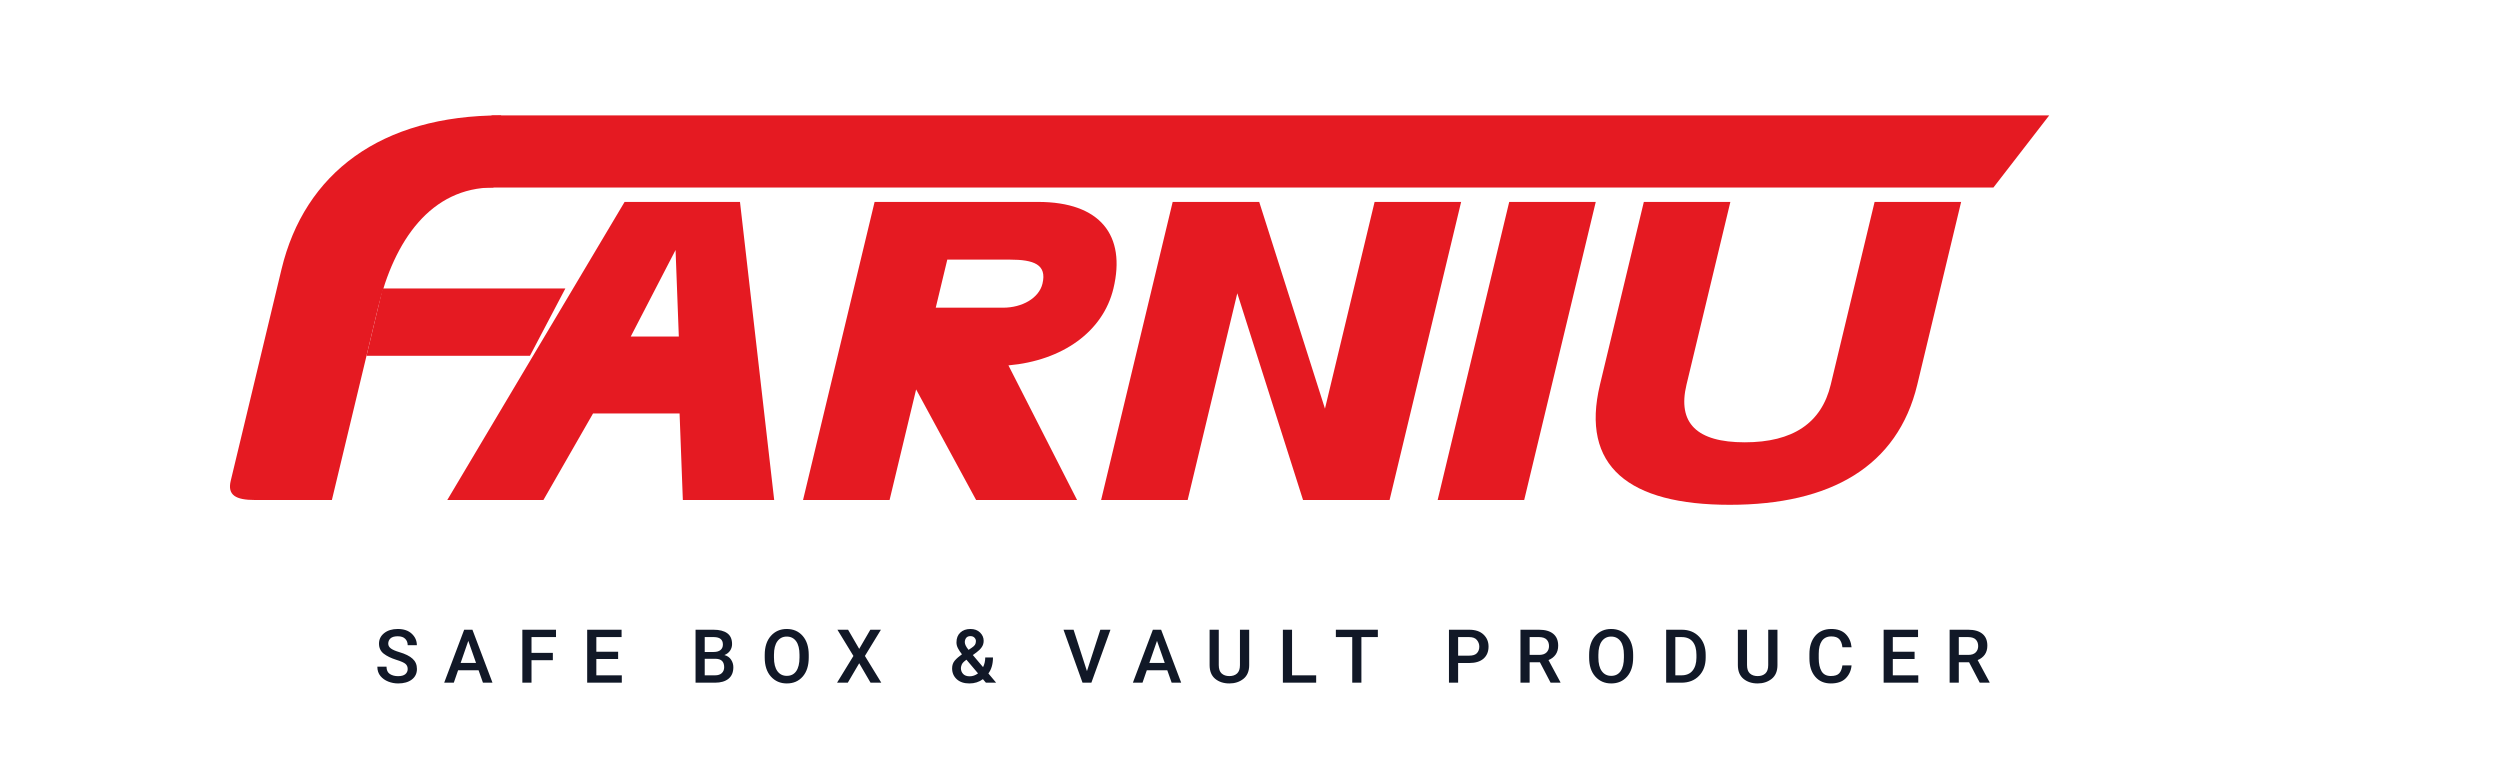
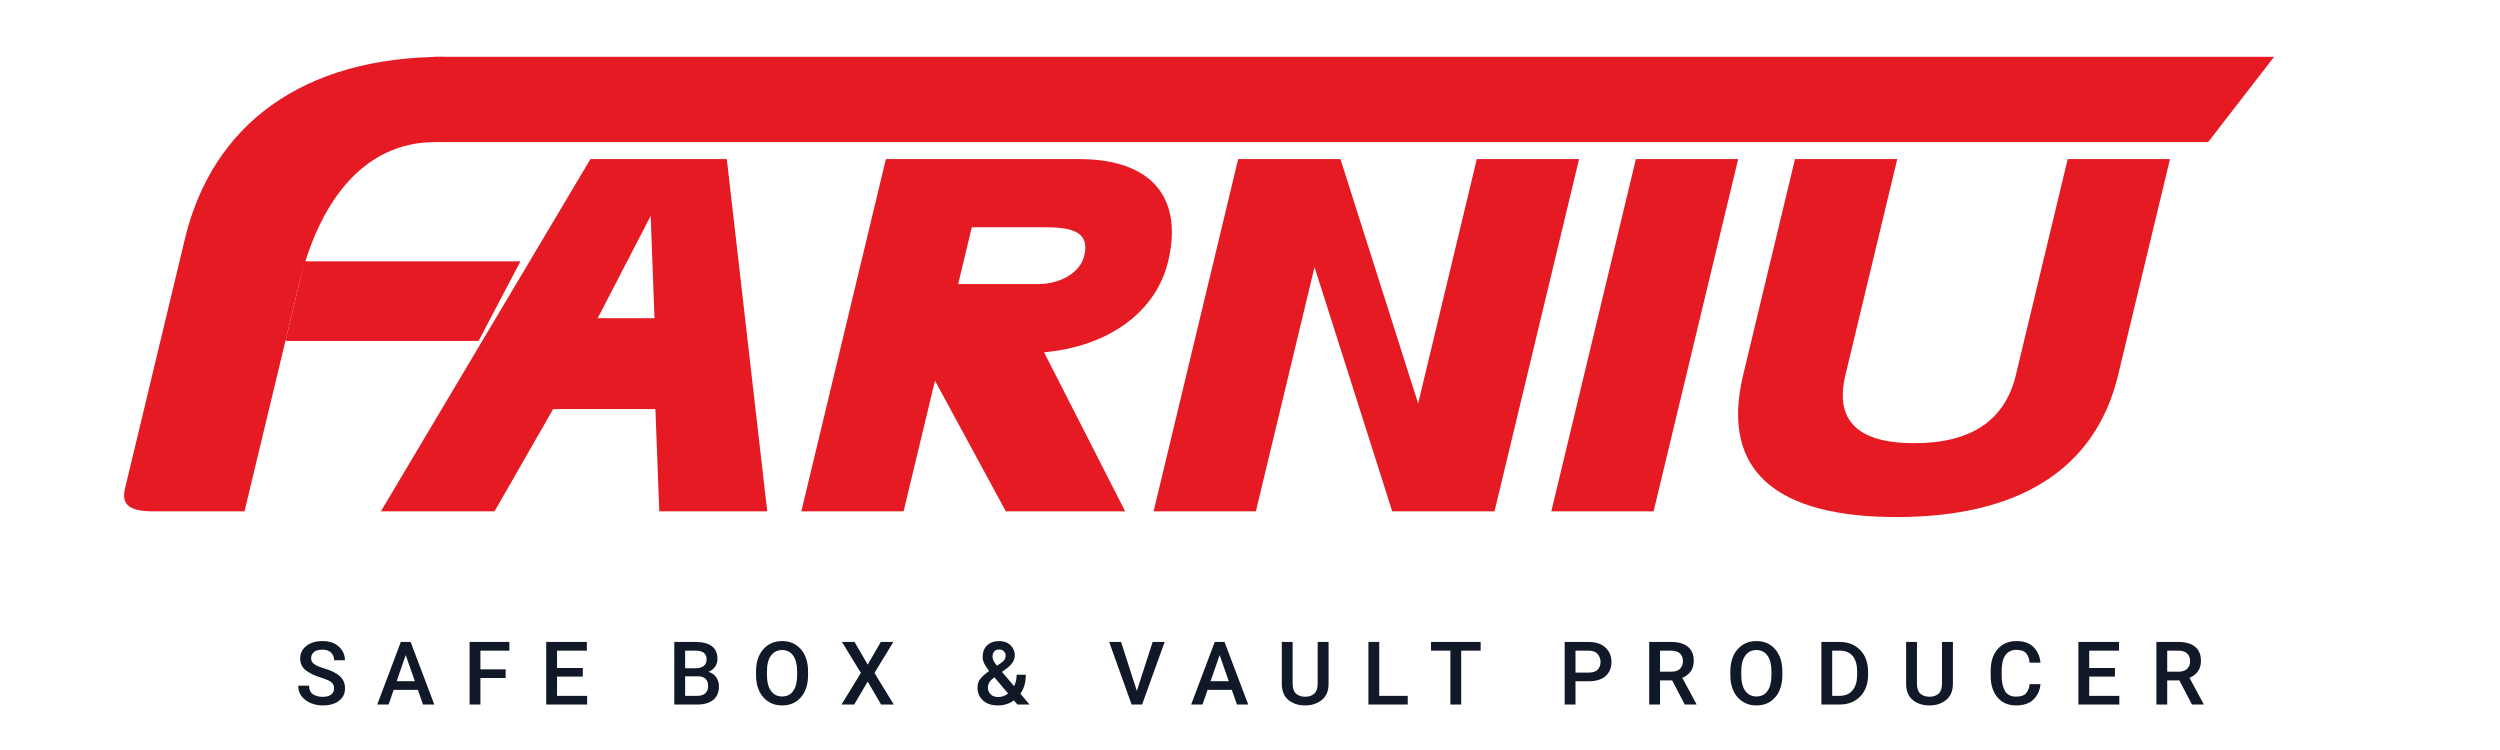
- <svg xmlns="http://www.w3.org/2000/svg" viewBox="0 0 520 160" width="100%" height="100%">
+ <svg xmlns="http://www.w3.org/2000/svg" viewBox="26 14 440 132" width="100%" height="100%">
  <defs>
    <style>
      .farniv-red { fill: #E51A22; }
      .farniv-sub {
        font-family: 'Montserrat', system-ui, -apple-system, BlinkMacSystemFont, 'Segoe UI', Roboto, sans-serif;
        font-size: 15.5px;
        font-weight: 500;
        letter-spacing: 0.32em;
        text-anchor: middle;
      }
    </style>
  </defs>
  <g transform="skewX(-13.5) translate(40, 6)" class="farniv-red">
    <path d="M 68 18               L 392 18               L 384 33               L 70 33               Z" />
    <path d="M 70 18              C 45 18, 32 30, 32 50              L 32 94              C 32 97, 34 98, 38 98              L 54 98              L 54 58              C 54 44, 59 33, 72 33              Z" />
    <path d="M 54 54 L 92 54 L 88 68 L 54 68 Z" />
    <path d="M 78 98               L 100 36               L 124 36               L 146 98               L 127 98               L 122 80               L 104 80               L 98 98               Z               M 108 64               L 118 64               L 113 46               Z" />
    <path d="M 152 36               L 186 36               C 199 36, 206 43, 206 54               C 206 63, 199 69, 188 70               L 209 98               L 188 98               L 170 75               L 170 98               L 152 98               Z               M 170 58               L 184 58               C 188 58, 191 56, 191 53               C 191 49, 188 48, 183 48               L 170 48               Z" />
    <path d="M 214 36               L 232 36               L 256 79               L 256 36               L 274 36               L 274 98               L 256 98               L 232 55               L 232 98               L 214 98               Z" />
    <rect x="284" y="36" width="18" height="62" />
    <path d="M 312 36               L 330 36               L 330 74               C 330 82, 335 86, 345 86               C 355 86, 360 82, 360 74               L 360 36               L 378 36               L 378 74               C 378 91, 366 99, 345 99               C 324 99, 312 91, 312 74               Z" />
  </g>
-   <text x="246" y="142" class="farniv-sub" fill="#111827">
+   <text x="246" y="138" class="farniv-sub" fill="#111827">
    SAFE BOX &amp; VAULT PRODUCER
  </text>
</svg>
